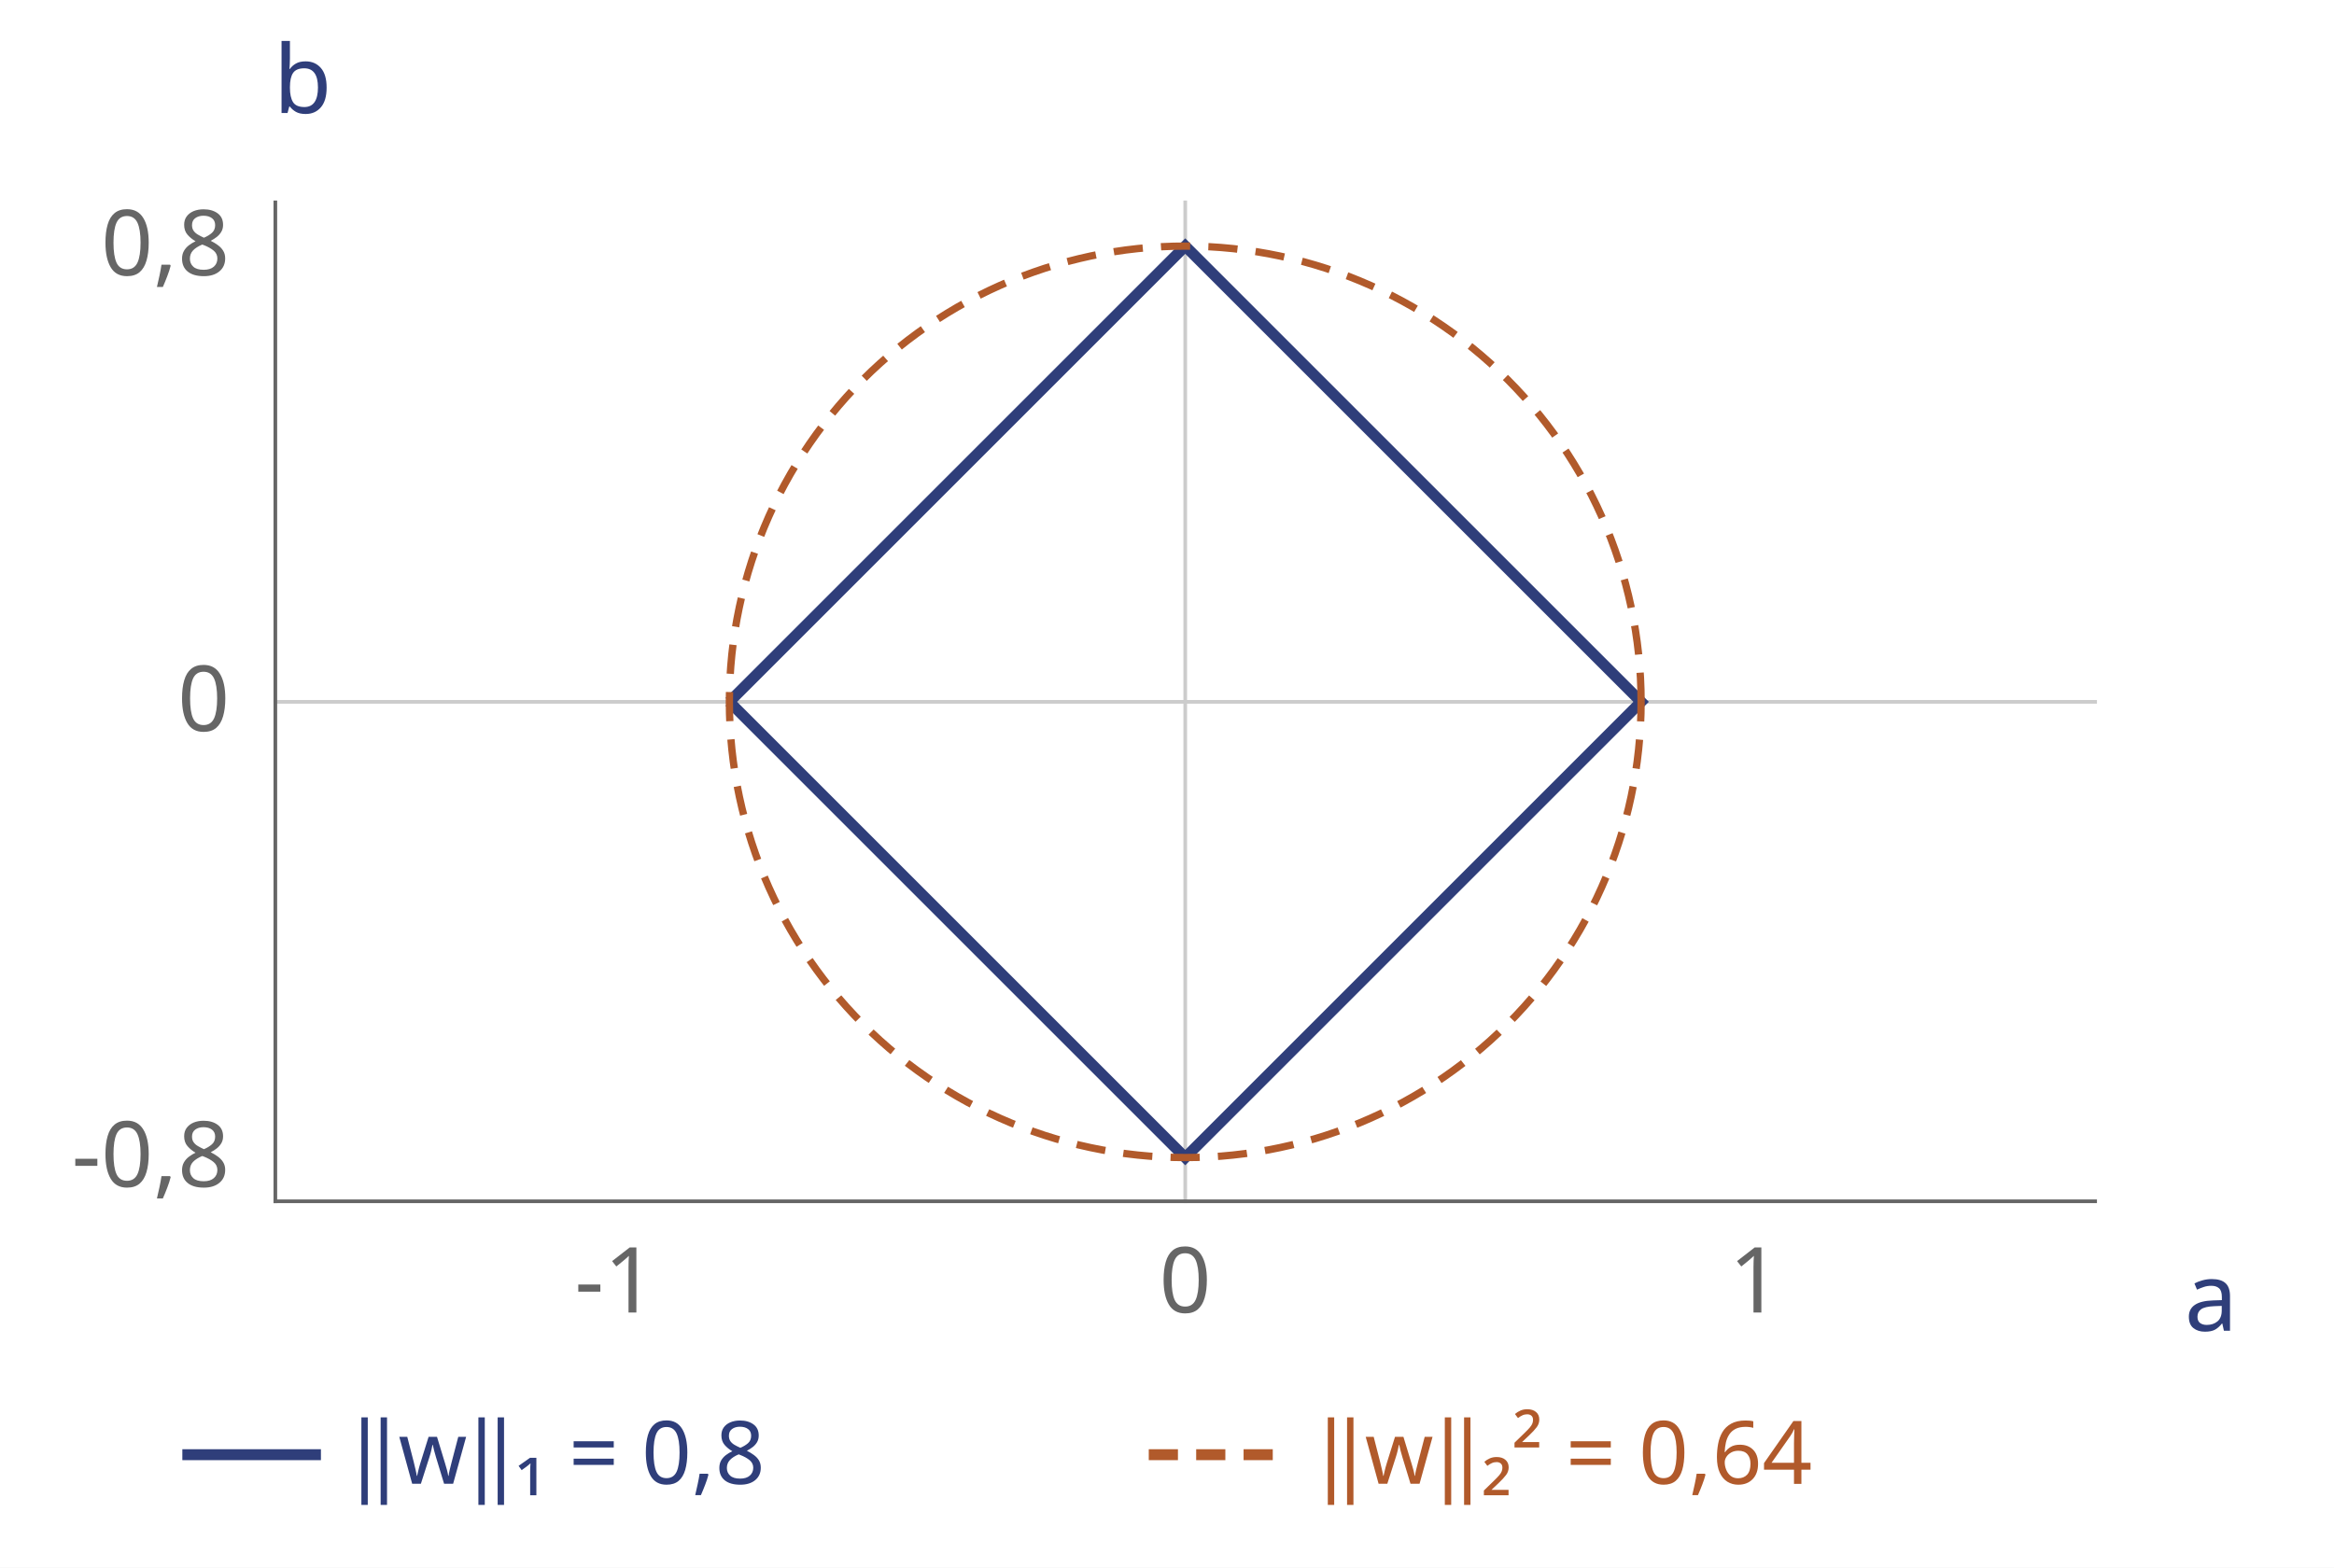
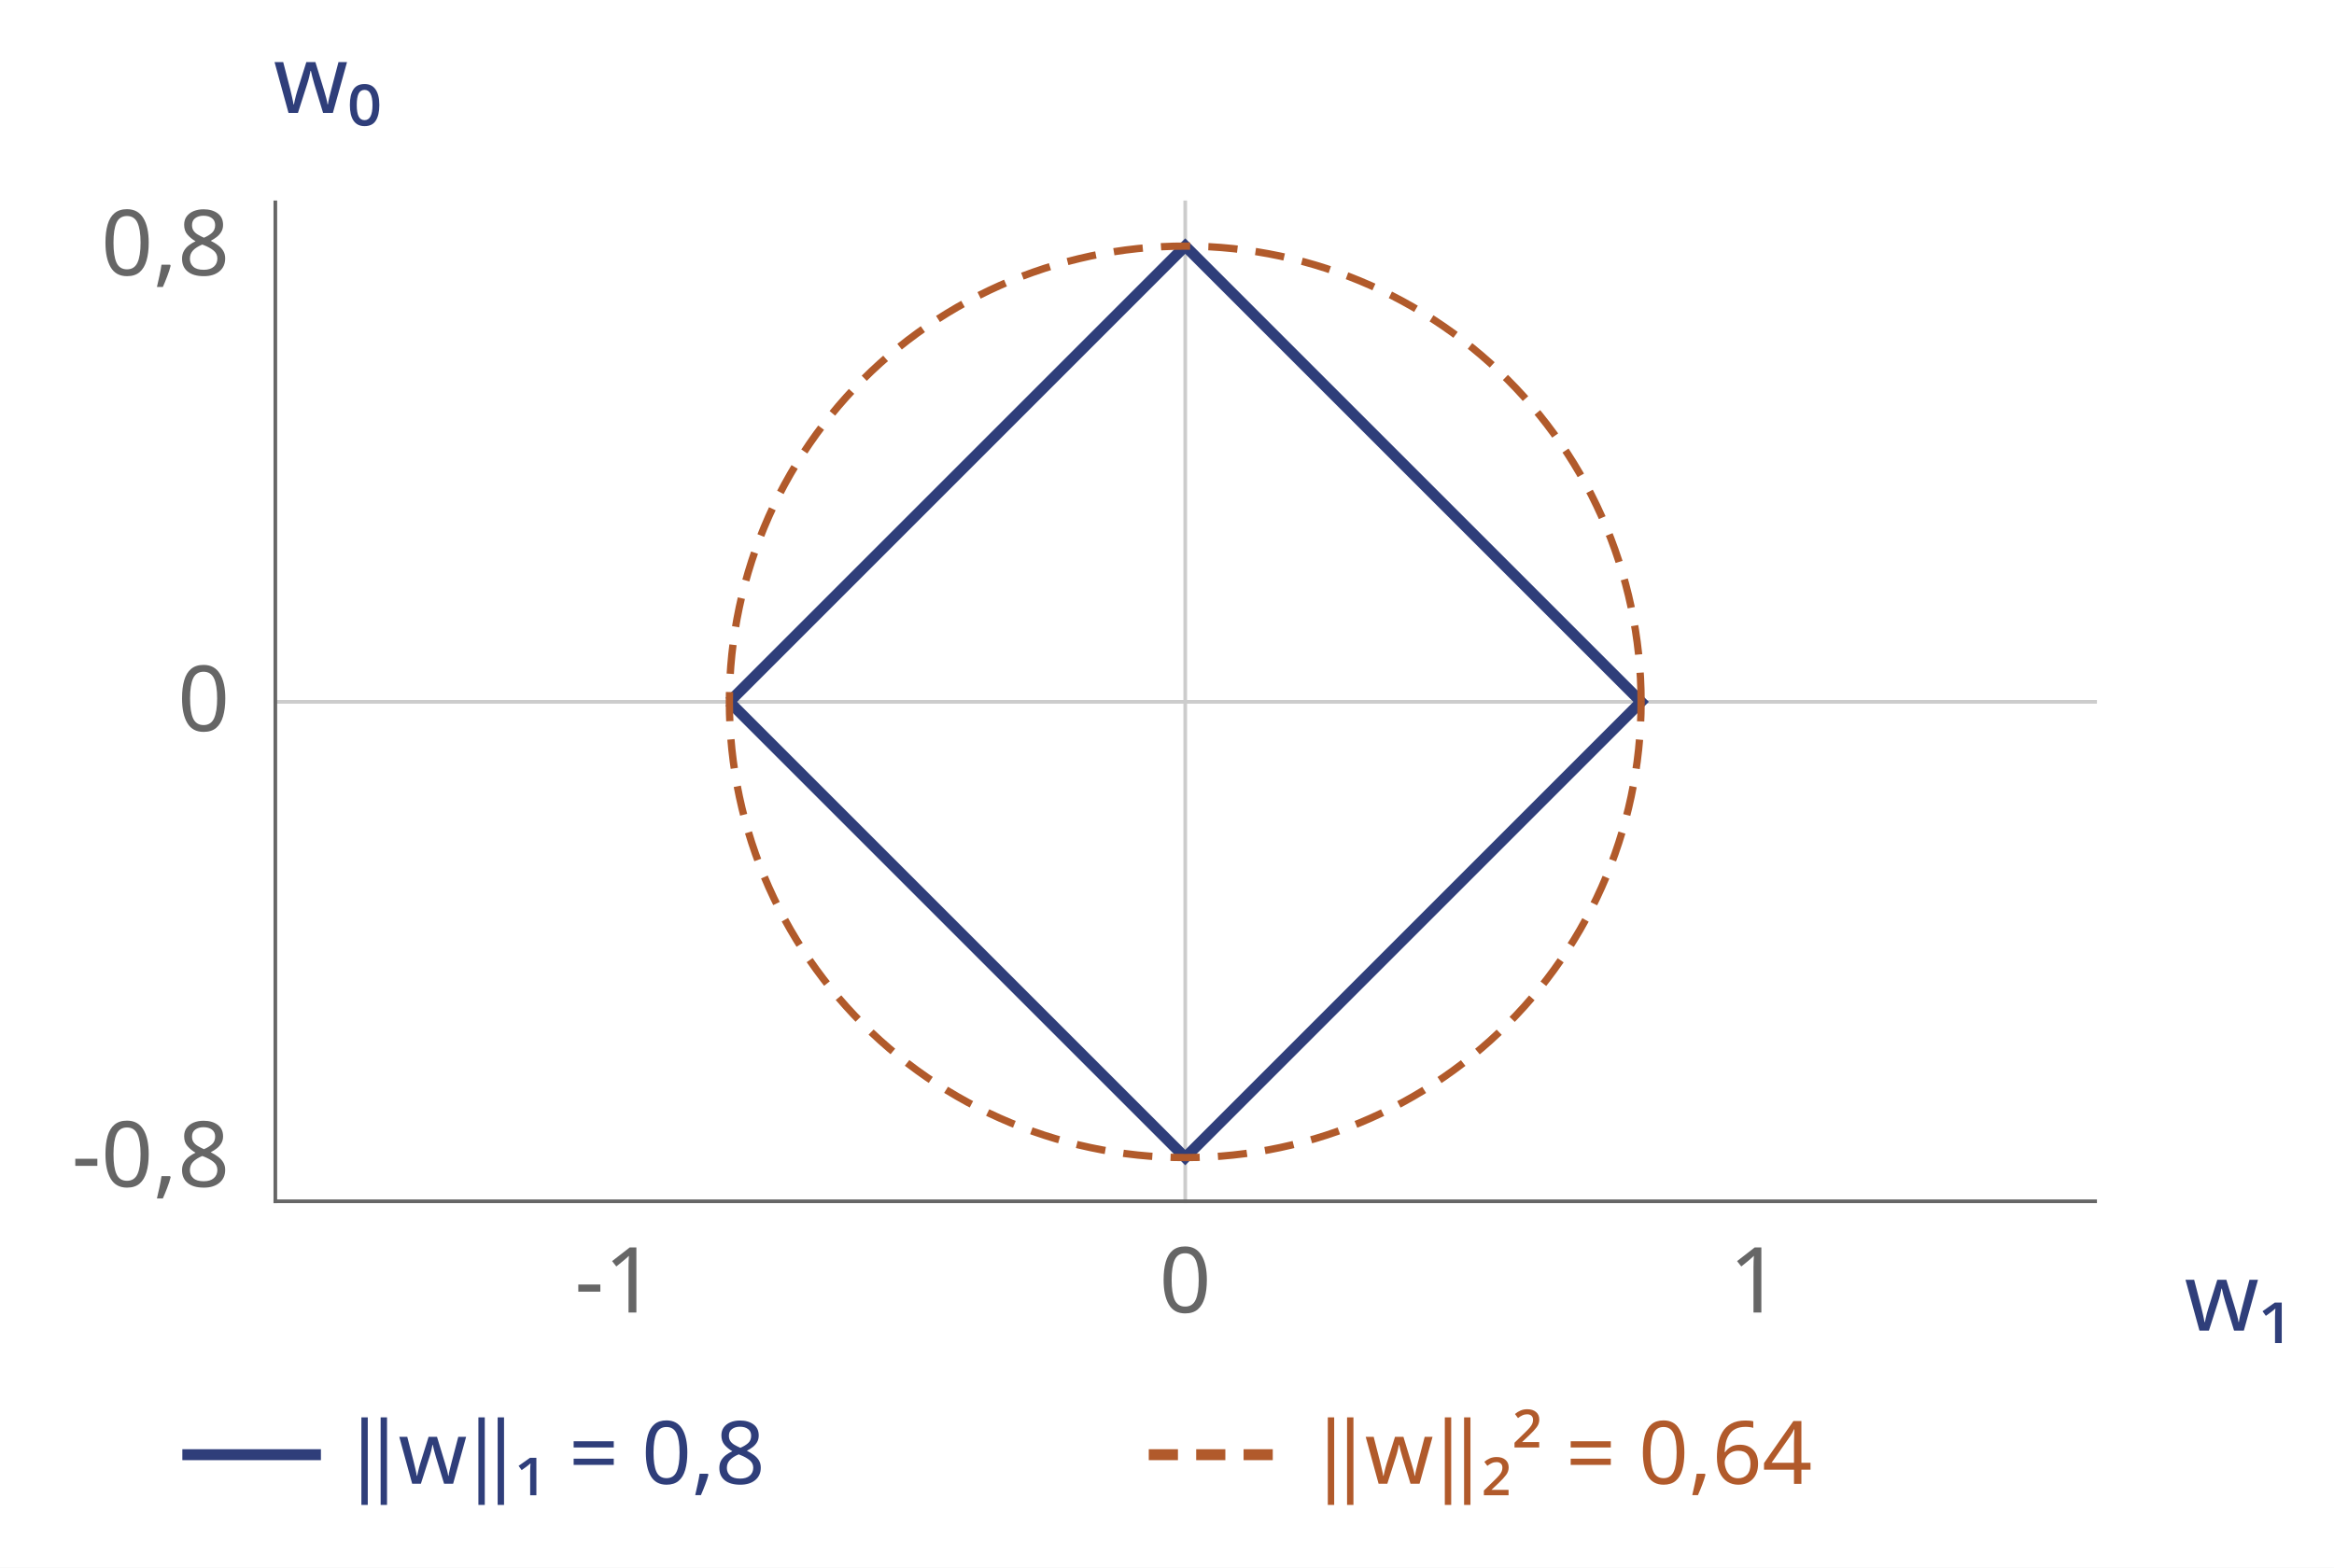
<svg xmlns="http://www.w3.org/2000/svg" viewBox="0 0 640 430" role="img" aria-labelledby="title desc">
  <rect width="640" height="430" fill="white" />
  <defs>
    <clipPath id="clip">
      <rect x="75" y="55" width="500" height="275" />
    </clipPath>
  </defs>
  <path d="M 75 192.5 L 575 192.5" fill="none" stroke="#ccc" stroke-width="1" stroke-dasharray="" clip-path="url(#clip)" />
  <path d="M 325 330 L 325 55" fill="none" stroke="#ccc" stroke-width="1" stroke-dasharray="" clip-path="url(#clip)" />
  <path d="M 200 192.5 L 325 67.5 L 450 192.5 L 325 317.5 L 200 192.5" fill="none" stroke="#2F3E7A" stroke-width="3" stroke-dasharray="" clip-path="url(#clip)" />
  <path d="M 450 192.5 L 449.957 189.228 L 449.829 185.958 L 449.615 182.693 L 449.315 179.434 L 448.931 176.184 L 448.461 172.946 L 447.907 169.721 L 447.268 166.511 L 446.546 163.319 L 445.741 160.148 L 444.852 156.998 L 443.882 153.873 L 442.83 150.774 L 441.698 147.704 L 440.485 144.665 L 439.193 141.658 L 437.823 138.686 L 436.376 135.751 L 434.852 132.855 L 433.253 130 L 431.58 127.188 L 429.834 124.42 L 428.016 121.699 L 426.127 119.027 L 424.169 116.405 L 422.143 113.835 L 420.051 111.319 L 417.893 108.859 L 415.672 106.456 L 413.388 104.112 L 411.044 101.828 L 408.641 99.607 L 406.181 97.449 L 403.665 95.357 L 401.095 93.331 L 398.473 91.373 L 395.801 89.484 L 393.08 87.666 L 390.312 85.92 L 387.5 84.247 L 384.645 82.648 L 381.749 81.124 L 378.814 79.677 L 375.842 78.307 L 372.835 77.015 L 369.796 75.802 L 366.726 74.67 L 363.627 73.618 L 360.502 72.647 L 357.352 71.759 L 354.181 70.954 L 350.989 70.231 L 347.779 69.593 L 344.554 69.039 L 341.316 68.569 L 338.066 68.185 L 334.807 67.885 L 331.542 67.671 L 328.272 67.543 L 325 67.5 L 321.728 67.543 L 318.458 67.671 L 315.193 67.885 L 311.934 68.185 L 308.684 68.569 L 305.446 69.039 L 302.221 69.593 L 299.011 70.231 L 295.819 70.954 L 292.648 71.759 L 289.498 72.647 L 286.373 73.618 L 283.274 74.67 L 280.204 75.802 L 277.165 77.015 L 274.158 78.307 L 271.186 79.677 L 268.251 81.124 L 265.355 82.648 L 262.5 84.247 L 259.688 85.92 L 256.92 87.666 L 254.199 89.484 L 251.527 91.373 L 248.905 93.331 L 246.335 95.357 L 243.819 97.449 L 241.359 99.607 L 238.956 101.828 L 236.612 104.112 L 234.328 106.456 L 232.107 108.859 L 229.949 111.319 L 227.857 113.835 L 225.831 116.405 L 223.873 119.027 L 221.984 121.699 L 220.166 124.42 L 218.42 127.188 L 216.747 130 L 215.148 132.855 L 213.624 135.751 L 212.177 138.686 L 210.807 141.658 L 209.515 144.665 L 208.302 147.704 L 207.17 150.774 L 206.118 153.873 L 205.148 156.998 L 204.259 160.148 L 203.454 163.319 L 202.732 166.511 L 202.093 169.721 L 201.539 172.946 L 201.069 176.184 L 200.685 179.434 L 200.385 182.693 L 200.171 185.958 L 200.043 189.228 L 200 192.5 L 200.043 195.772 L 200.171 199.042 L 200.385 202.307 L 200.685 205.566 L 201.069 208.816 L 201.539 212.054 L 202.093 215.279 L 202.732 218.489 L 203.454 221.681 L 204.259 224.852 L 205.148 228.002 L 206.118 231.127 L 207.17 234.226 L 208.302 237.296 L 209.515 240.335 L 210.807 243.342 L 212.177 246.314 L 213.624 249.249 L 215.148 252.145 L 216.747 255 L 218.42 257.812 L 220.166 260.58 L 221.984 263.301 L 223.873 265.973 L 225.831 268.595 L 227.857 271.165 L 229.949 273.681 L 232.107 276.141 L 234.328 278.544 L 236.612 280.888 L 238.956 283.172 L 241.359 285.393 L 243.819 287.551 L 246.335 289.643 L 248.905 291.669 L 251.527 293.627 L 254.199 295.516 L 256.92 297.334 L 259.688 299.08 L 262.5 300.753 L 265.355 302.352 L 268.251 303.876 L 271.186 305.323 L 274.158 306.693 L 277.165 307.985 L 280.204 309.198 L 283.274 310.33 L 286.373 311.382 L 289.498 312.352 L 292.648 313.241 L 295.819 314.046 L 299.011 314.768 L 302.221 315.407 L 305.446 315.961 L 308.684 316.431 L 311.934 316.815 L 315.193 317.115 L 318.458 317.329 L 321.728 317.457 L 325 317.5 L 328.272 317.457 L 331.542 317.329 L 334.807 317.115 L 338.066 316.815 L 341.316 316.431 L 344.554 315.961 L 347.779 315.407 L 350.989 314.768 L 354.181 314.046 L 357.352 313.241 L 360.502 312.352 L 363.627 311.382 L 366.726 310.33 L 369.796 309.198 L 372.835 307.985 L 375.842 306.693 L 378.814 305.323 L 381.749 303.876 L 384.645 302.352 L 387.5 300.753 L 390.312 299.08 L 393.08 297.334 L 395.801 295.516 L 398.473 293.627 L 401.095 291.669 L 403.665 289.643 L 406.181 287.551 L 408.641 285.393 L 411.044 283.172 L 413.388 280.888 L 415.672 278.544 L 417.893 276.141 L 420.051 273.681 L 422.143 271.165 L 424.169 268.595 L 426.127 265.973 L 428.016 263.301 L 429.834 260.58 L 431.58 257.812 L 433.253 255 L 434.852 252.145 L 436.376 249.249 L 437.823 246.314 L 439.193 243.342 L 440.485 240.335 L 441.698 237.296 L 442.83 234.226 L 443.882 231.127 L 444.852 228.002 L 445.741 224.852 L 446.546 221.681 L 447.268 218.489 L 447.907 215.279 L 448.461 212.054 L 448.931 208.816 L 449.315 205.566 L 449.615 202.307 L 449.829 199.042 L 449.957 195.772 L 450 192.5" fill="none" stroke="#B15A2B" stroke-width="2" stroke-dasharray="8 5" clip-path="url(#clip)" />
  <path d="M 75 330 L 575 330" fill="none" stroke="#666" stroke-width="2" stroke-dasharray="" clip-path="url(#clip)" />
  <path d="M 75 330 L 75 55" fill="none" stroke="#666" stroke-width="2" stroke-dasharray="" clip-path="url(#clip)" />
  <text x="168.75" y="360" font-family="sans-serif" font-size="25" fill="#666" text-anchor="middle">-1</text>
  <text x="325" y="360" font-family="sans-serif" font-size="25" fill="#666" text-anchor="middle">0</text>
  <text x="481.25" y="360" font-family="sans-serif" font-size="25" fill="#666" text-anchor="middle">1</text>
  <text x="63" y="325.5" font-family="sans-serif" font-size="25" fill="#666" text-anchor="end">-0,8</text>
  <text x="63" y="200.5" font-family="sans-serif" font-size="25" fill="#666" text-anchor="end">0</text>
  <text x="63" y="75.5" font-family="sans-serif" font-size="25" fill="#666" text-anchor="end">0,8</text>
-   <text x="599" y="365" font-family="sans-serif" font-size="26" fill="#2F3E7A" text-anchor="start">a</text>
-   <text x="75" y="31" font-family="sans-serif" font-size="26" fill="#2F3E7A" text-anchor="start">b</text>
+   <text x="599" y="365" font-family="sans-serif" font-size="26" fill="#2F3E7A" text-anchor="start">w₁</text>
+   <text x="75" y="31" font-family="sans-serif" font-size="26" fill="#2F3E7A" text-anchor="start">w₀</text>
  <line x1="50" y1="399" x2="88" y2="399" stroke="#2F3E7A" stroke-width="3" stroke-dasharray="" />
  <text x="96" y="407" font-family="sans-serif" font-size="24" fill="#2F3E7A" text-anchor="start">‖w‖₁ = 0,8</text>
  <line x1="315" y1="399" x2="353" y2="399" stroke="#B15A2B" stroke-width="3" stroke-dasharray="8 5" />
  <text x="361" y="407" font-family="sans-serif" font-size="24" fill="#B15A2B" text-anchor="start">‖w‖₂² = 0,64</text>
</svg>
